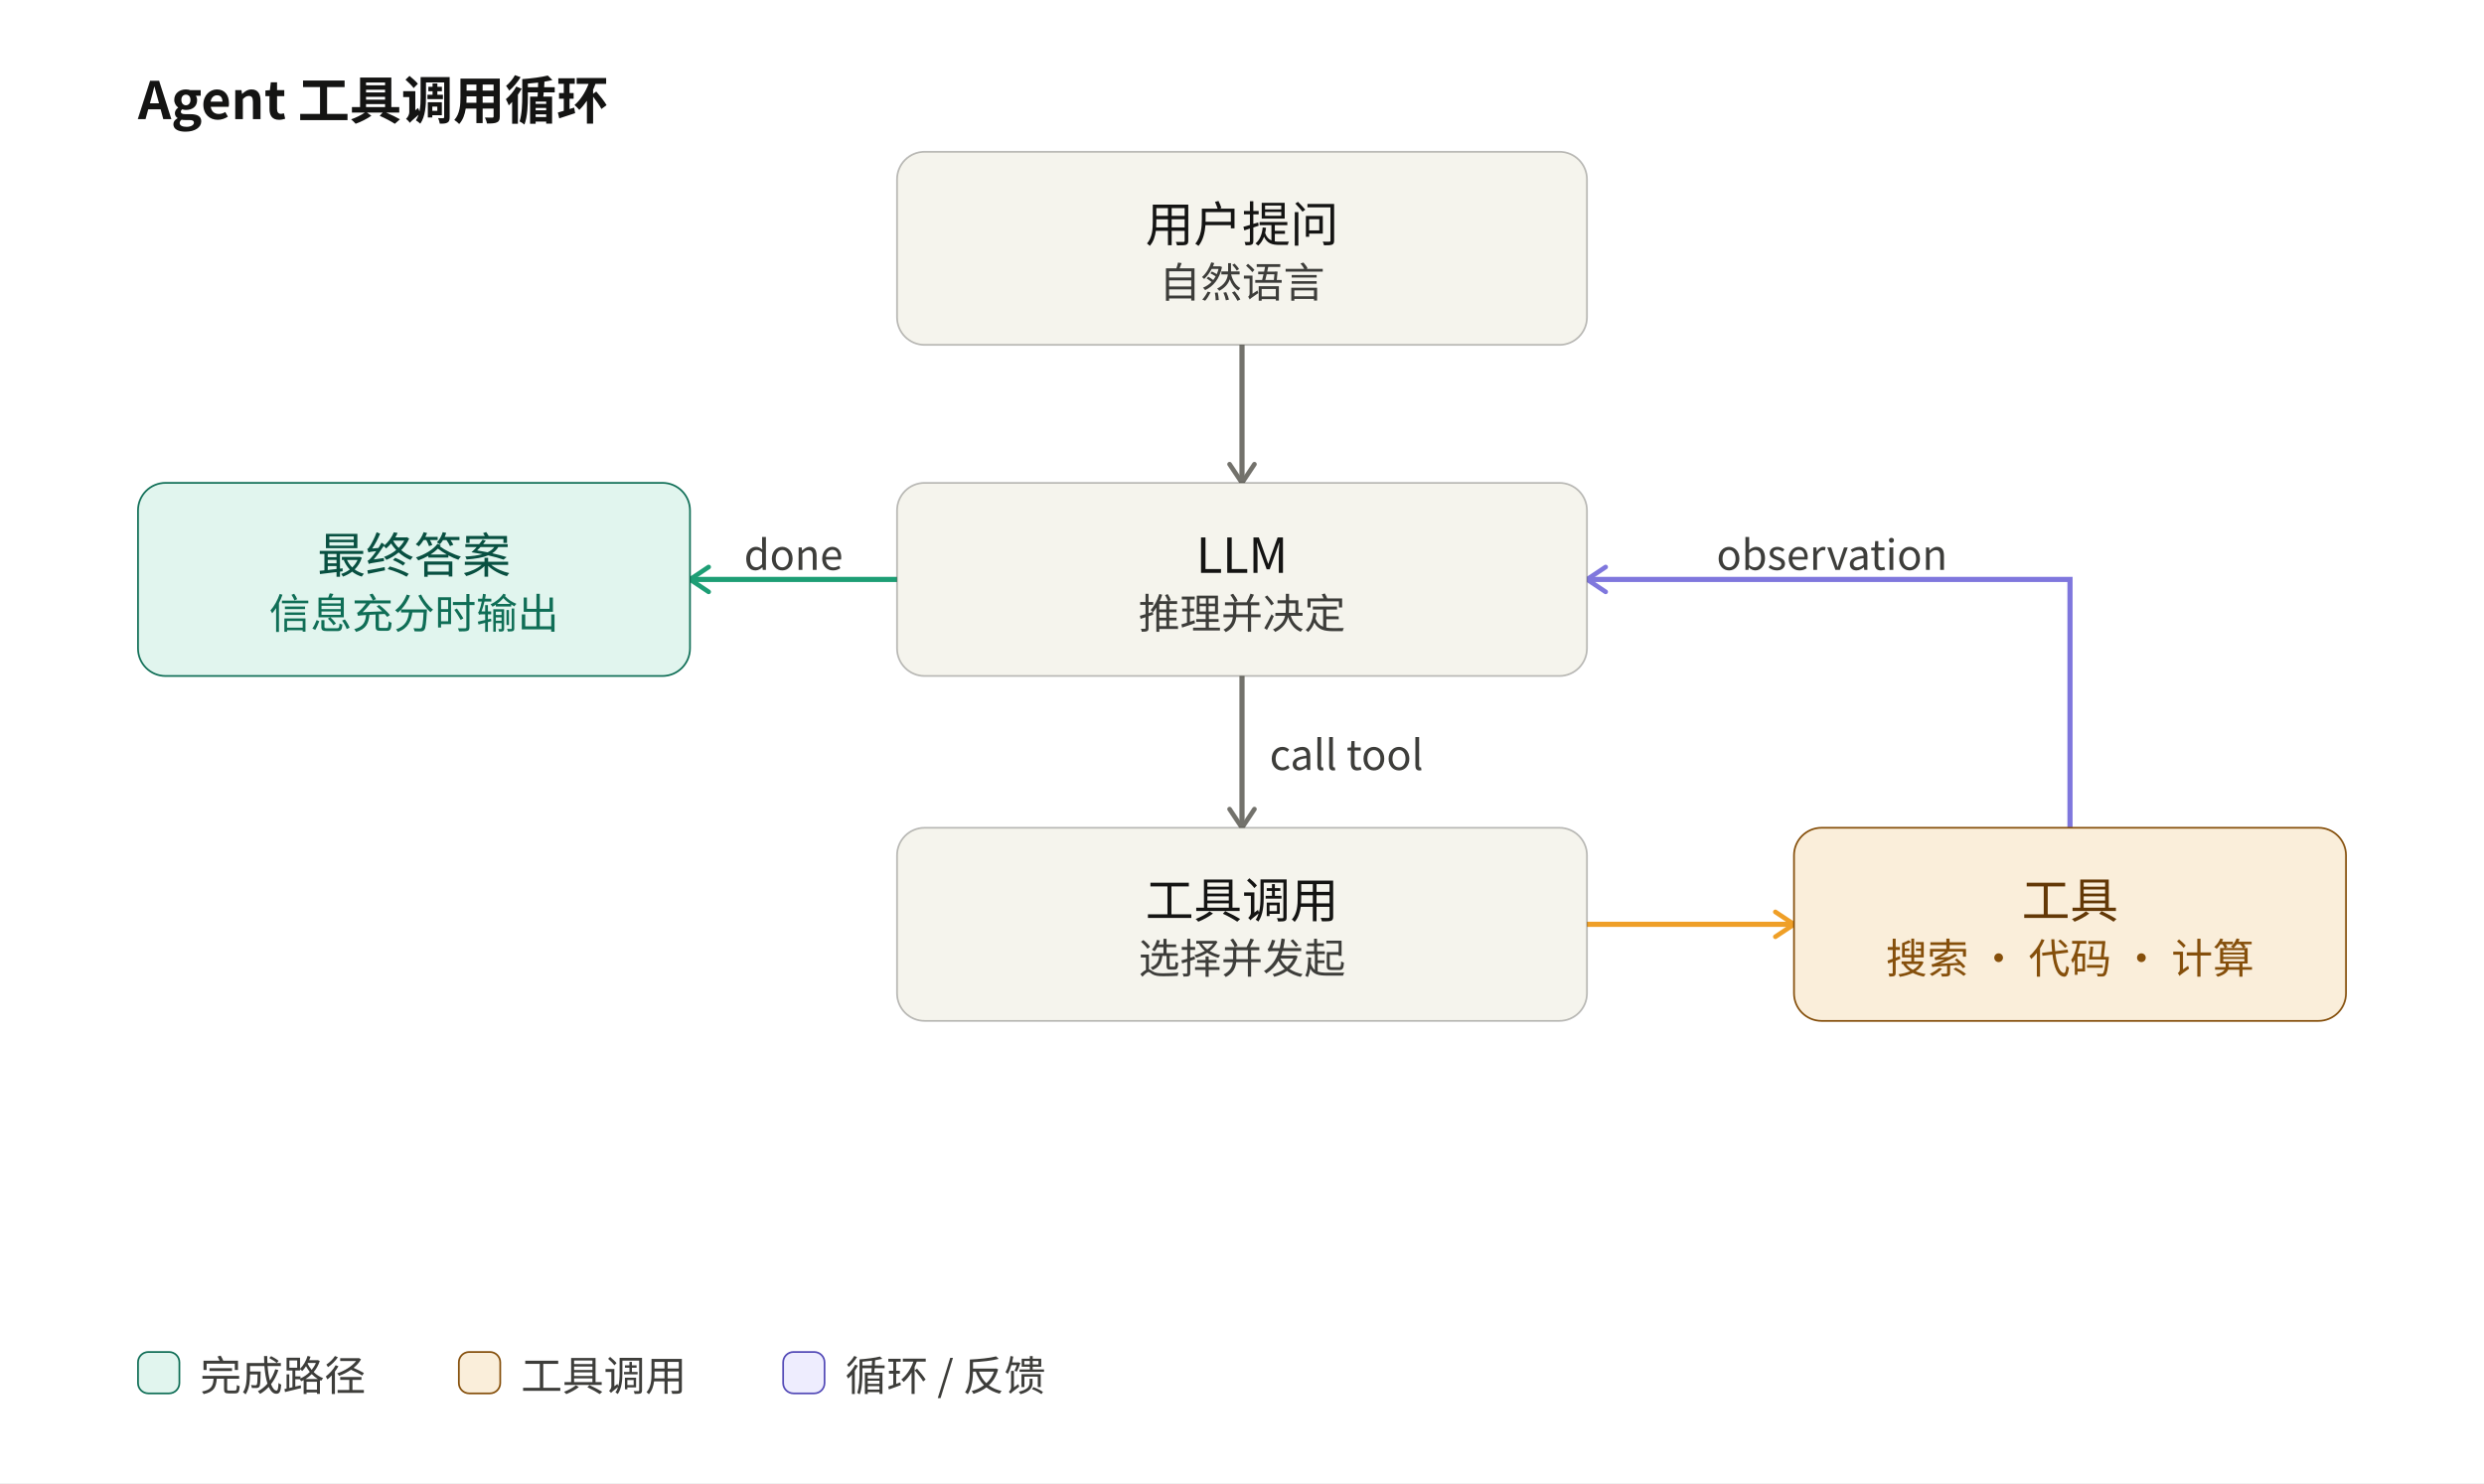
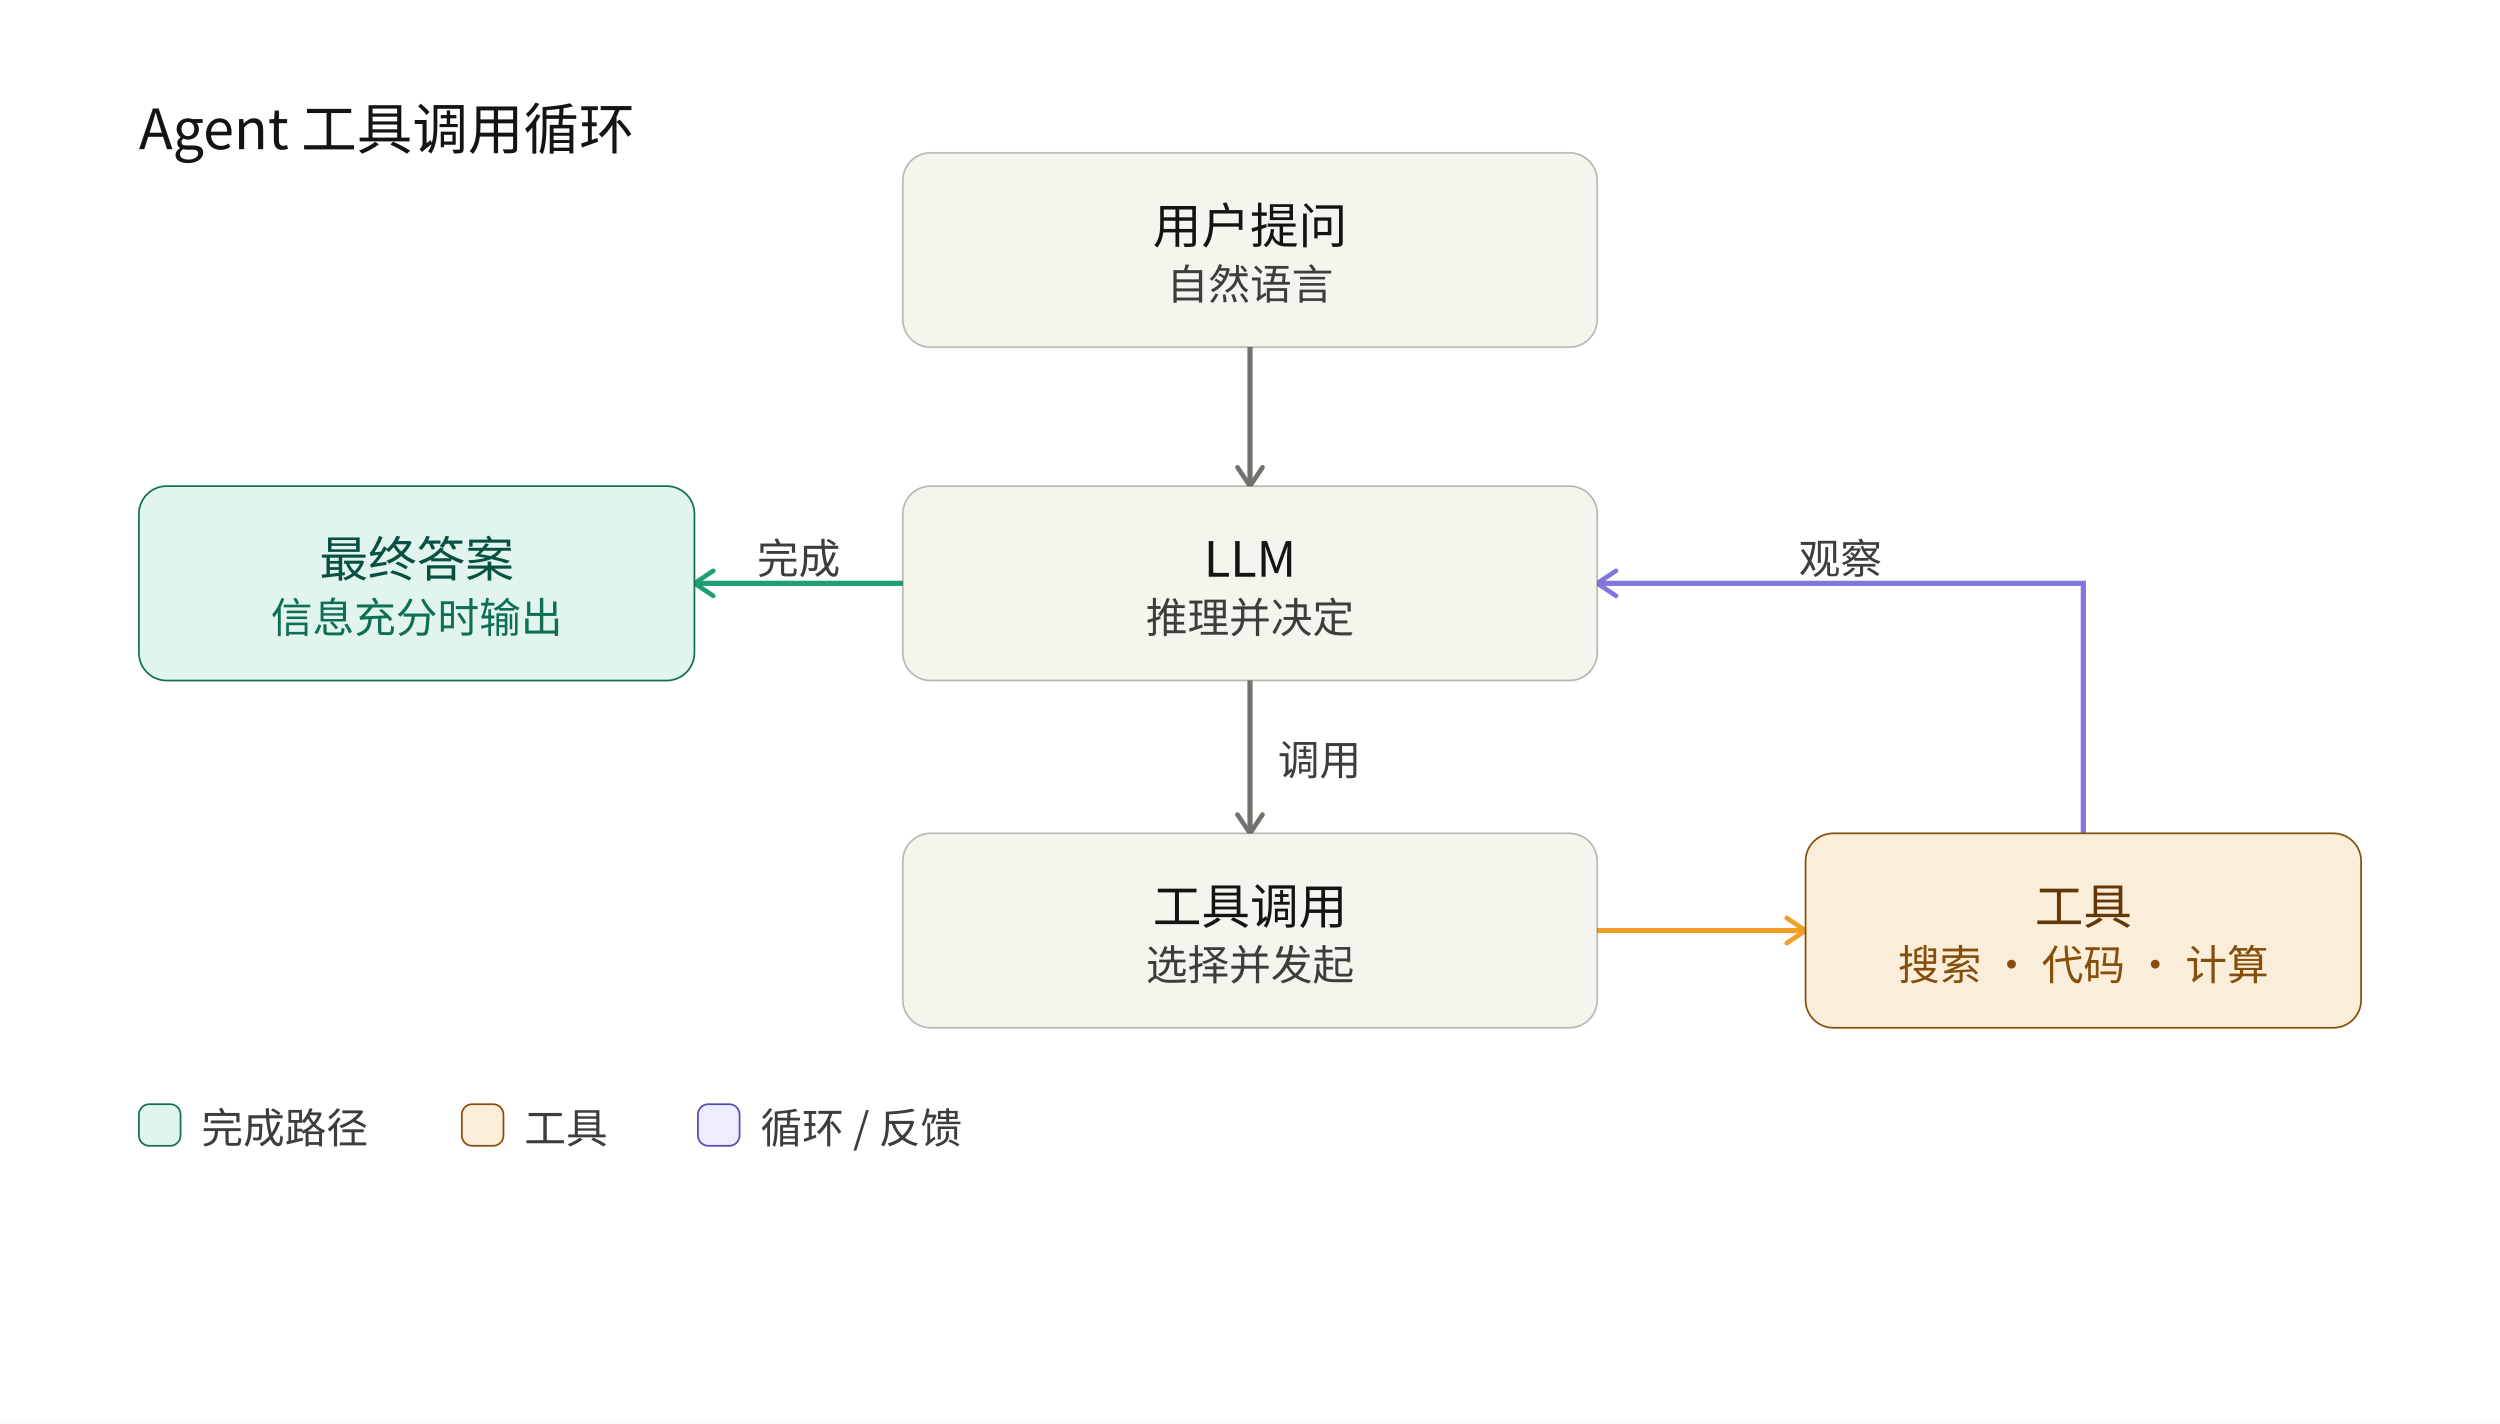
- <svg xmlns="http://www.w3.org/2000/svg" viewBox="0 0 720 430" width="720" height="430" role="img">
+ <svg xmlns="http://www.w3.org/2000/svg" viewBox="0 0 720 410" width="720" height="410" role="img">
  <style>text { font-family: 'Anthropic Sans', -apple-system, BlinkMacSystemFont, 'Segoe UI', 'PingFang SC', 'Microsoft YaHei', 'Hiragino Sans GB', 'Noto Sans CJK SC', sans-serif; }</style>
  <defs>
    <marker id="arrow" viewBox="0 0 10 10" refX="8" refY="5" markerWidth="6" markerHeight="6" orient="auto-start-reverse">
      <path d="M2 1L8 5L2 9" fill="none" stroke="context-stroke" stroke-width="1.5" stroke-linecap="round" stroke-linejoin="round" />
    </marker>
  </defs>
-   <rect width="720" height="430" fill="#FFFFFF" />
+   <rect width="720" height="410" fill="#FFFFFF" />
  <line x1="360" y1="100" x2="360" y2="140" stroke="#73726C" stroke-width="1.5" stroke-linecap="round" marker-end="url(#arrow)" />
  <line x1="360" y1="196" x2="360" y2="240" stroke="#73726C" stroke-width="1.5" stroke-linecap="round" marker-end="url(#arrow)" />
  <line x1="460" y1="268" x2="520" y2="268" stroke="#EF9F27" stroke-width="1.5" stroke-linecap="round" marker-end="url(#arrow)" />
-   <path d="M600 240 L600 168 L462 168 L460 168" fill="none" stroke="#7F77DD" stroke-width="1.5" stroke-linecap="round" marker-end="url(#arrow)" />
+   <path d="M600 240 L600 168 L460 168 L460 168" fill="none" stroke="#7F77DD" stroke-width="1.5" stroke-linecap="round" marker-end="url(#arrow)" />
  <line x1="260" y1="168" x2="200" y2="168" stroke="#1D9E75" stroke-width="1.5" stroke-linecap="round" marker-end="url(#arrow)" />
  <rect x="260" y="44" width="200" height="56" rx="8" fill="#F5F4ED" stroke="rgba(31,30,29,0.3)" stroke-width="0.5" />
  <rect x="260" y="140" width="200" height="56" rx="8" fill="#F5F4ED" stroke="rgba(31,30,29,0.3)" stroke-width="0.5" />
  <rect x="260" y="240" width="200" height="56" rx="8" fill="#F5F4ED" stroke="rgba(31,30,29,0.3)" stroke-width="0.5" />
  <rect x="520" y="240" width="160" height="56" rx="8" fill="#FAEEDA" stroke="#854F0B" stroke-width="0.5" />
  <rect x="40" y="140" width="160" height="56" rx="8" fill="#E1F5EE" stroke="#0F6E56" stroke-width="0.5" />
  <text x="360" y="64" text-anchor="middle" dominant-baseline="central" font-size="14" font-weight="500" fill="#141413">用户提问</text>
  <text x="360" y="81" text-anchor="middle" dominant-baseline="central" font-size="12" fill="#3D3D3A">自然语言</text>
  <text x="360" y="160" text-anchor="middle" dominant-baseline="central" font-size="14" font-weight="500" fill="#141413">LLM</text>
  <text x="360" y="177" text-anchor="middle" dominant-baseline="central" font-size="12" fill="#3D3D3A">推理并决定</text>
  <text x="360" y="260" text-anchor="middle" dominant-baseline="central" font-size="14" font-weight="500" fill="#141413">工具调用</text>
  <text x="360" y="277" text-anchor="middle" dominant-baseline="central" font-size="12" fill="#3D3D3A">选择并发起</text>
  <text x="600" y="260" text-anchor="middle" dominant-baseline="central" font-size="14" font-weight="500" fill="#633806">工具</text>
  <text x="600" y="277" text-anchor="middle" dominant-baseline="central" font-size="12" fill="#854F0B">搜索 · 代码 · 计算</text>
  <text x="120" y="160" text-anchor="middle" dominant-baseline="central" font-size="14" font-weight="500" fill="#085041">最终答案</text>
  <text x="120" y="177" text-anchor="middle" dominant-baseline="central" font-size="12" fill="#0F6E56">信息充分时输出</text>
-   <text x="40" y="28" dominant-baseline="central" font-size="15" font-weight="600" fill="#141413">Agent 工具调用循环</text>
-   <text x="368" y="218" text-anchor="start" dominant-baseline="central" font-size="12" fill="#3D3D3A">call tool</text>
-   <text x="531" y="160" text-anchor="middle" dominant-baseline="central" font-size="12" fill="#3D3D3A">observation</text>
-   <text x="230" y="160" text-anchor="middle" dominant-baseline="central" font-size="12" fill="#3D3D3A">done</text>
-   <rect x="40" y="392" width="12" height="12" rx="3" fill="#E1F5EE" stroke="#0F6E56" stroke-width="0.5" />
-   <text x="58" y="398" dominant-baseline="central" font-size="12" fill="#3D3D3A">完成路径</text>
-   <rect x="133" y="392" width="12" height="12" rx="3" fill="#FAEEDA" stroke="#854F0B" stroke-width="0.5" />
-   <text x="151" y="398" dominant-baseline="central" font-size="12" fill="#3D3D3A">工具调用</text>
-   <rect x="227" y="392" width="12" height="12" rx="3" fill="#EEEDFE" stroke="#534AB7" stroke-width="0.5" />
-   <text x="245" y="398" dominant-baseline="central" font-size="12" fill="#3D3D3A">循环 / 反馈</text>
+   <text x="40" y="36" dominant-baseline="central" font-size="16" font-weight="500" fill="#141413">Agent 工具调用循环</text>
+   <text x="368" y="218" text-anchor="start" dominant-baseline="central" font-size="12" fill="#3D3D3A">调用</text>
+   <text x="530" y="160" text-anchor="middle" dominant-baseline="central" font-size="12" fill="#3D3D3A">观察</text>
+   <text x="230" y="160" text-anchor="middle" dominant-baseline="central" font-size="12" fill="#3D3D3A">完成</text>
+   <rect x="40" y="318" width="12" height="12" rx="3" fill="#E1F5EE" stroke="#0F6E56" stroke-width="0.5" />
+   <text x="58" y="324" dominant-baseline="central" font-size="12" fill="#3D3D3A">完成路径</text>
+   <rect x="133" y="318" width="12" height="12" rx="3" fill="#FAEEDA" stroke="#854F0B" stroke-width="0.5" />
+   <text x="151" y="324" dominant-baseline="central" font-size="12" fill="#3D3D3A">工具</text>
+   <rect x="201" y="318" width="12" height="12" rx="3" fill="#EEEDFE" stroke="#534AB7" stroke-width="0.5" />
+   <text x="219" y="324" dominant-baseline="central" font-size="12" fill="#3D3D3A">循环 / 反馈</text>
</svg>
